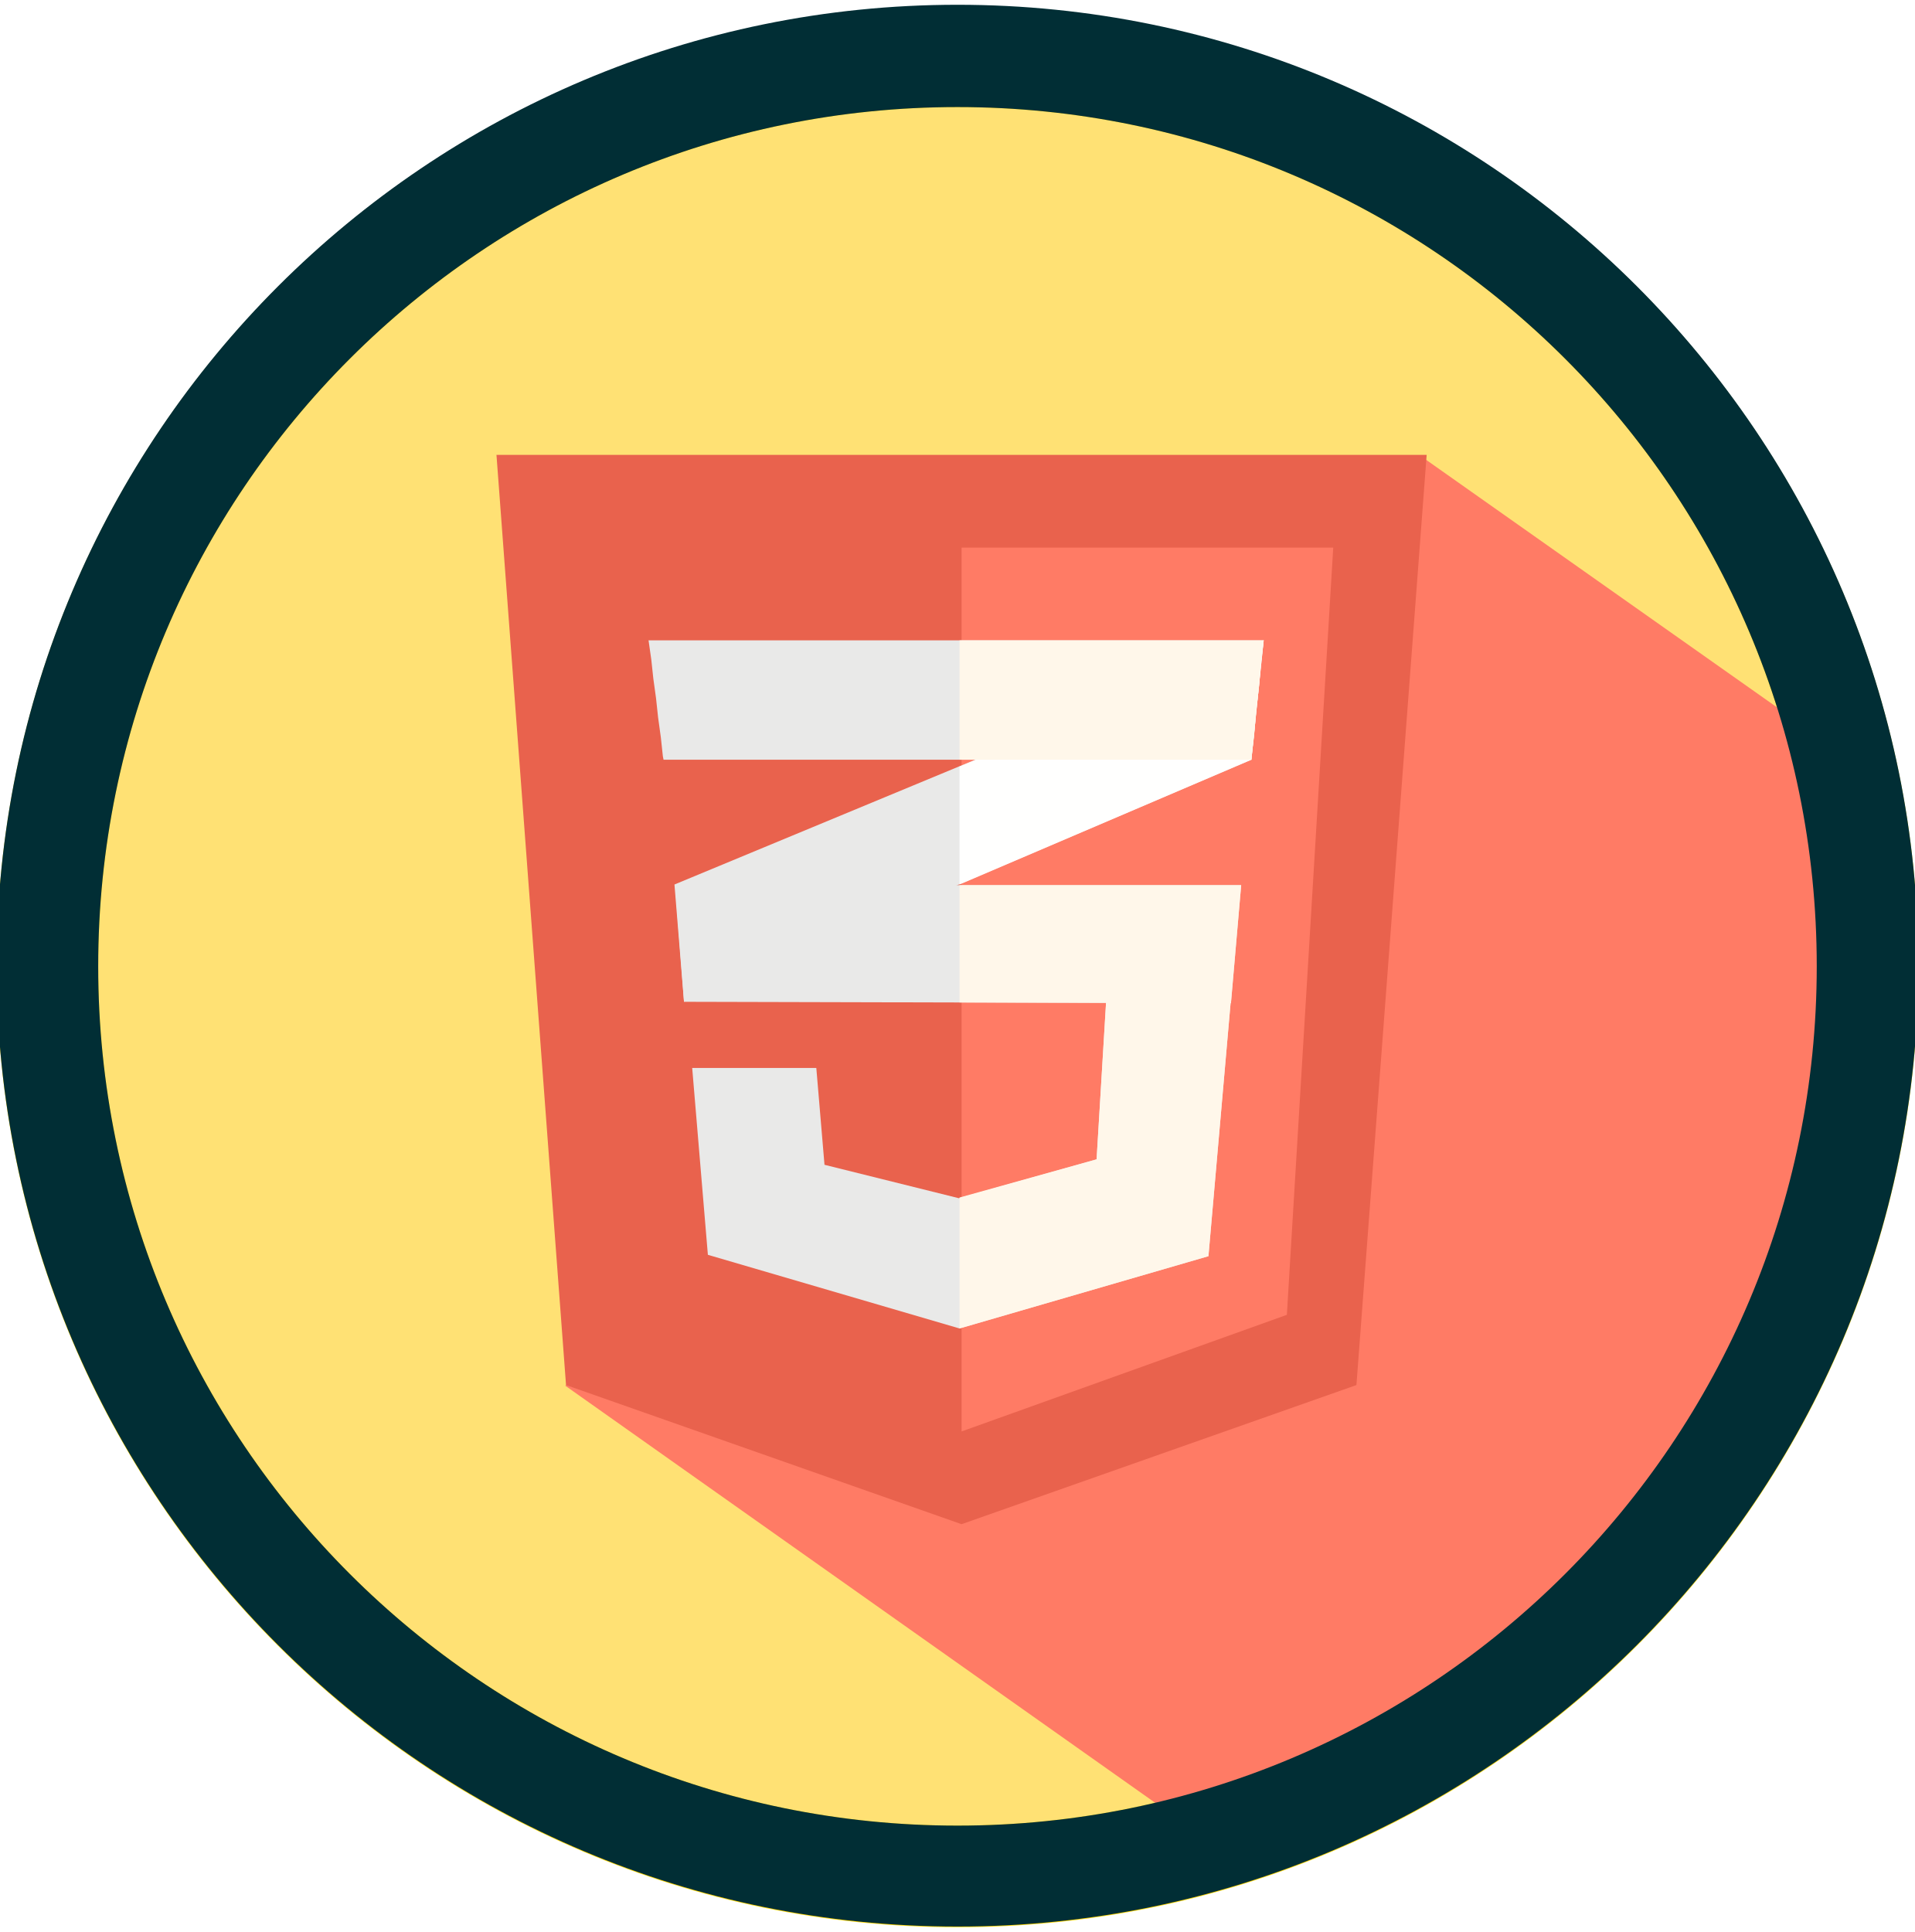
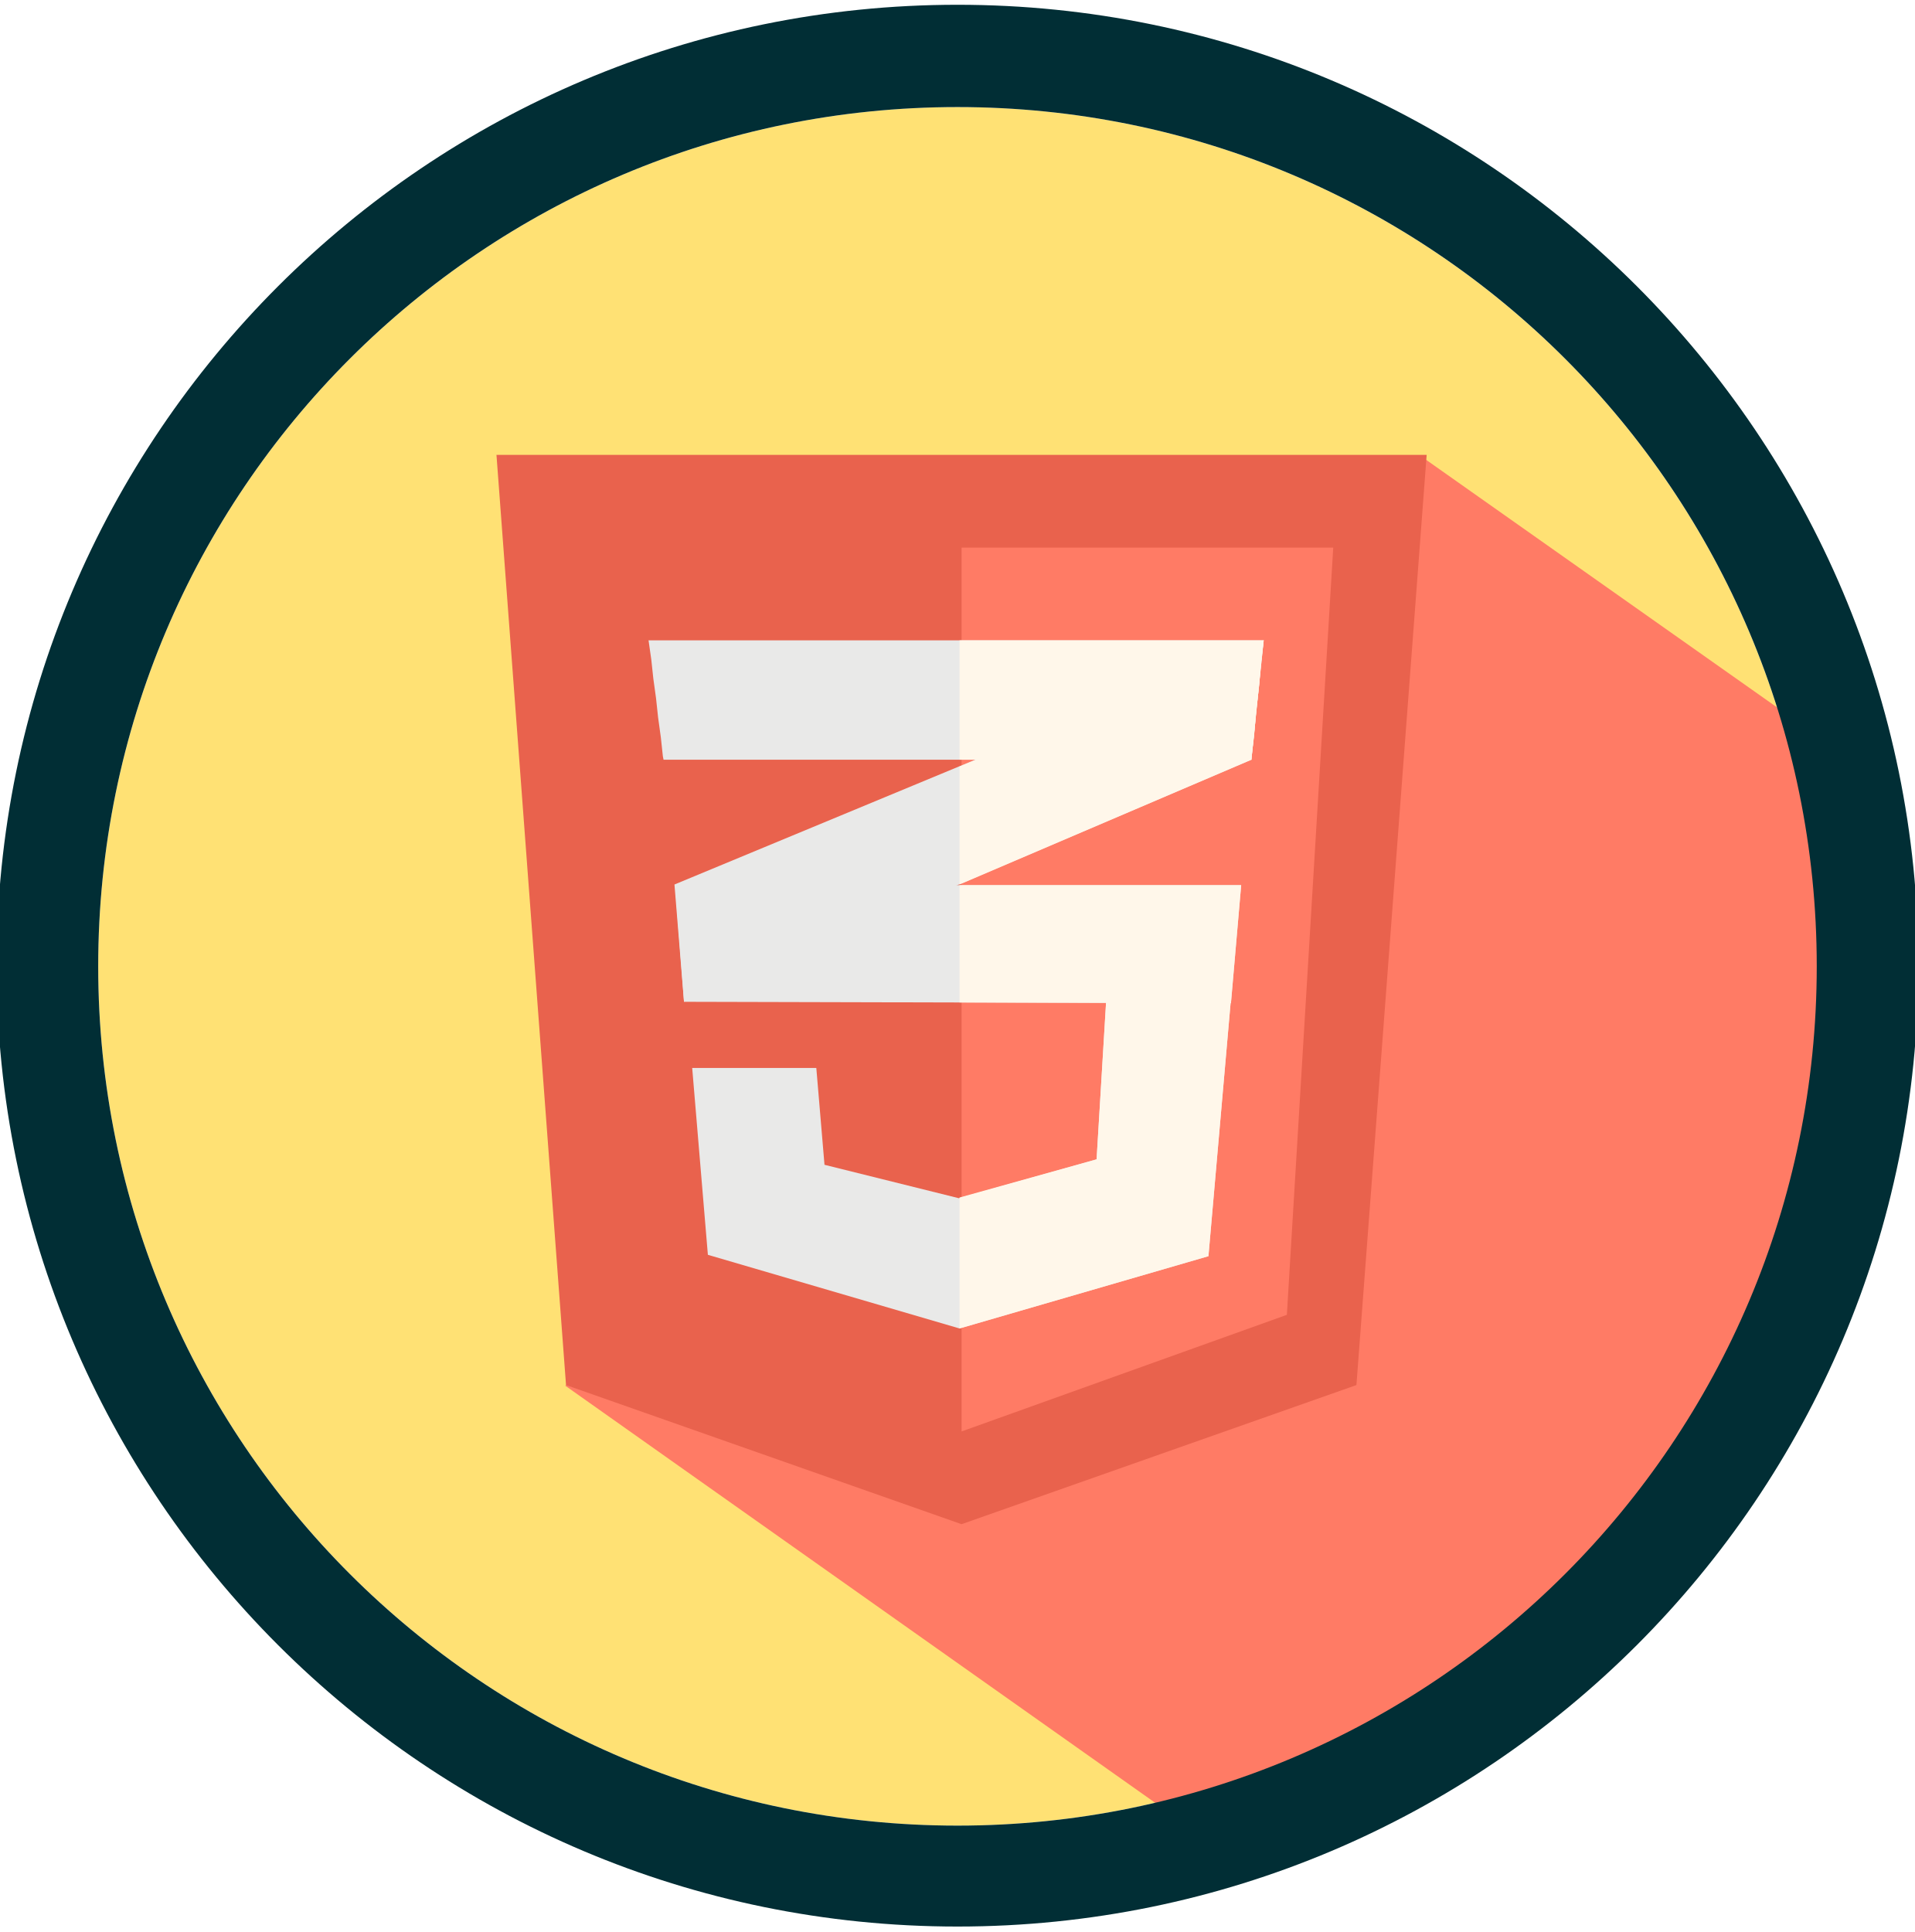
<svg xmlns="http://www.w3.org/2000/svg" version="1.1" id="Layer_1" x="0px" y="0px" viewBox="0 0 280.8 283.3" style="enable-background:new 0 0 280.8 283.3;" xml:space="preserve">
  <style type="text/css">
- 	.st0{fill:#FFD600;}
- 	.st1{fill:#FFE174;}
- 	.st2{fill:#FF7B65;}
- 	.st3{fill:#012E35;}
- 	.st4{fill:#E9624D;}
- 	.st5{fill:#E9E9E8;}
- 	.st6{fill:#FFFFFE;}
- 	.st7{fill:#FFF7EA;}
+ 	.st0{fill:#FFE174;}
+ 	.st1{fill:#FF7B65;}
+ 	.st2{fill:#012E35;}
+ 	.st3{fill:#E9624D;}
+ 	.st4{fill:#E9E9E8;}
+ 	.st5{fill:#FFF7EA;}
</style>
+   <circle class="st0" cx="140.4" cy="141.7" r="126" />
+   <path class="st1" d="M82.9,203.2l99,70c0,0,25.8-4.1,52.7-34.3c4.8-5.4,33-44.4,33.8-50c1.3-10,8.3-73.8,8.3-73.8l-67.9-47.9  L82.9,203.2z" />
+   <path class="st2" d="M140.4,0.7C62.6,0.7-0.5,63.8-0.5,141.6s63.1,140.9,140.9,140.9s140.9-63.1,140.9-140.9S218.2,0.7,140.4,0.7z   M140.4,267.7c-69.6,0-126-56.4-126-126s56.4-126,126-126s126,56.4,126,126S210,267.7,140.4,267.7z" />
  <g>
    <g>
-       <circle class="st0" cx="140.4" cy="141.7" r="140.9" />
-       <circle class="st1" cx="140.4" cy="141.7" r="126" />
+       <polygon class="st3" points="72.8,66.7 83,203.1 141,223.5 198.9,203.1 209.2,66.7   " />
+       <polygon class="st1" points="141,80.3 195.5,80.3 188.7,192.8 141,209.9   " />
    </g>
-     <path class="st2" d="M82.9,203.2l99,70c0,0,25.8-4.1,52.7-34.3c4.8-5.4,33-44.4,33.8-50c1.3-10,8.3-73.8,8.3-73.8l-67.9-47.9   L82.9,203.2z" />
-     <path class="st3" d="M140.4,0.7C62.6,0.7-0.5,63.8-0.5,141.6s63.1,140.9,140.9,140.9s140.9-63.1,140.9-140.9S218.2,0.7,140.4,0.7z    M140.4,267.7c-69.6,0-126-56.4-126-126s56.4-126,126-126s126,56.4,126,126S210,267.7,140.4,267.7z" />
-     <g>
-       <g>
-         <polygon class="st4" points="72.8,66.7 83,203.1 141,223.5 198.9,203.1 209.2,66.7    " />
-         <polygon class="st2" points="141,80.3 195.5,80.3 188.7,192.8 141,209.9    " />
-       </g>
-       <g id="Layer_x0020_1_3_">
-         <g id="_400352496_3_">
-           <g>
-             <polygon class="st5" points="140.6,112.4 98.9,129.7 100.3,146.9 140.6,129.7 183.5,111.4 185.3,93.9      " />
-             <polygon class="st5" points="140.6,93.9 140.9,93.9 141.3,93.9 141.6,93.9 142,93.9 142.3,93.9 142.7,93.9 143,93.9        143.4,93.9 143.7,93.9 144.1,93.9 144.4,93.9 144.8,93.9 145.1,93.9 145.5,93.9 145.8,93.9 146.2,93.9 146.5,93.9 146.9,93.9        147.2,93.9 147.6,93.9 147.9,93.9 148.3,93.9 148.7,93.9 149,93.9 149.4,93.9 149.7,93.9 150.1,93.9 150.4,93.9 150.8,93.9        151.1,93.9 151.5,93.9 151.8,93.9 152.2,93.9 152.5,93.9 152.9,93.9 153.2,93.9 153.6,93.9 153.9,93.9 154.3,93.9 154.6,93.9        155,93.9 155.3,93.9 155.7,93.9 156,93.9 156.4,93.9 156.7,93.9 157.1,93.9 157.5,93.9 157.8,93.9 158.2,93.9 158.5,93.9        158.9,93.9 159.2,93.9 159.6,93.9 159.9,93.9 160.3,93.9 160.6,93.9 161,93.9 161.3,93.9 161.7,93.9 162,93.9 162.4,93.9        162.7,93.9 163.1,93.9 163.4,93.9 163.8,93.9 164.1,93.9 164.5,93.9 164.8,93.9 165.2,93.9 165.5,93.9 165.9,93.9 166.3,93.9        166.6,93.9 167,93.9 167.3,93.9 167.7,93.9 168,93.9 168.4,93.9 168.7,93.9 169.1,93.9 169.4,93.9 169.8,93.9 170.1,93.9        170.5,93.9 170.8,93.9 171.2,93.9 171.5,93.9 171.9,93.9 172.2,93.9 172.6,93.9 172.9,93.9 173.3,93.9 173.6,93.9 174,93.9        174.4,93.9 174.7,93.9 175.1,93.9 175.4,93.9 175.8,93.9 176.1,93.9 176.5,93.9 176.8,93.9 177.2,93.9 177.5,93.9 177.9,93.9        178.2,93.9 178.6,93.9 178.9,93.9 179.3,93.9 179.6,93.9 180,93.9 180.3,93.9 180.7,93.9 181,93.9 181.4,93.9 181.7,93.9        182.1,93.9 182.4,93.9 182.8,93.9 183.2,93.9 183.5,93.9 183.9,93.9 184.2,93.9 184.6,93.9 184.9,93.9 185.3,93.9 184.9,97.3        184.6,100.8 184.2,104.3 183.9,107.8 183.5,111.2 183.5,111.4 183.5,111.4 183.2,111.4 182.8,111.4 182.4,111.4 182.1,111.4        181.7,111.4 181.4,111.4 181,111.4 180.7,111.4 180.3,111.4 180,111.4 179.6,111.4 179.3,111.4 178.9,111.4 178.6,111.4        178.2,111.4 177.9,111.4 177.5,111.4 177.2,111.4 176.8,111.4 176.5,111.4 176.1,111.4 175.8,111.4 175.4,111.4 175.1,111.4        174.7,111.4 174.4,111.4 174,111.4 173.6,111.4 173.3,111.4 172.9,111.4 172.6,111.4 172.2,111.4 171.9,111.4 171.5,111.4        171.2,111.4 170.8,111.4 170.5,111.4 170.1,111.4 169.8,111.4 169.4,111.4 169.1,111.4 168.7,111.4 168.4,111.4 168,111.4        167.7,111.4 167.3,111.4 167,111.4 166.6,111.4 166.3,111.4 165.9,111.4 165.5,111.4 165.2,111.4 164.8,111.4 164.5,111.4        164.1,111.4 163.8,111.4 163.4,111.4 163.1,111.4 162.7,111.4 162.4,111.4 162,111.4 161.7,111.4 161.3,111.4 161,111.4        160.6,111.4 160.3,111.4 159.9,111.4 159.6,111.4 159.2,111.4 158.9,111.4 158.5,111.4 158.2,111.4 157.8,111.4 157.5,111.4        157.1,111.4 156.7,111.4 156.4,111.4 156,111.4 155.7,111.4 155.3,111.4 155,111.4 154.6,111.4 154.3,111.4 153.9,111.4        153.6,111.4 153.2,111.4 152.9,111.4 152.5,111.4 152.2,111.4 151.8,111.4 151.5,111.4 151.1,111.4 150.8,111.4 150.4,111.4        150.1,111.4 149.7,111.4 149.4,111.4 149,111.4 148.7,111.4 148.3,111.4 147.9,111.4 147.6,111.4 147.2,111.4 146.9,111.4        146.5,111.4 146.2,111.4 145.8,111.4 145.5,111.4 145.1,111.4 144.8,111.4 144.4,111.4 144.1,111.4 143.7,111.4 143.4,111.4        143,111.4 143,111.4 142.7,111.4 142.3,111.4 142,111.4 141.6,111.4 141.3,111.4 140.9,111.4 140.6,111.4 140.6,111.4        140.6,111.4 140.2,111.4 139.8,111.4 139.5,111.4 139.1,111.4 138.8,111.4 138.4,111.4 138.1,111.4 137.7,111.4 137.4,111.4        137,111.4 136.7,111.4 136.3,111.4 136,111.4 135.6,111.4 135.3,111.4 134.9,111.4 134.6,111.4 134.2,111.4 133.9,111.4        133.5,111.4 133.2,111.4 132.8,111.4 132.5,111.4 132.1,111.4 131.7,111.4 131.4,111.4 131,111.4 130.7,111.4 130.3,111.4        130,111.4 129.6,111.4 129.3,111.4 128.9,111.4 128.6,111.4 128.2,111.4 127.9,111.4 127.5,111.4 127.2,111.4 126.8,111.4        126.5,111.4 126.1,111.4 125.8,111.4 125.4,111.4 125.1,111.4 124.7,111.4 124.4,111.4 124,111.4 123.7,111.4 123.3,111.4        122.9,111.4 122.6,111.4 122.2,111.4 121.9,111.4 121.5,111.4 121.2,111.4 120.8,111.4 120.5,111.4 120.1,111.4 119.8,111.4        119.4,111.4 119.1,111.4 118.7,111.4 118.4,111.4 118,111.4 117.7,111.4 117.3,111.4 117,111.4 116.6,111.4 116.3,111.4        115.9,111.4 115.6,111.4 115.2,111.4 114.8,111.4 114.5,111.4 114.1,111.4 113.8,111.4 113.4,111.4 113.1,111.4 112.7,111.4        112.4,111.4 112,111.4 111.7,111.4 111.3,111.4 111,111.4 110.6,111.4 110.3,111.4 109.9,111.4 109.6,111.4 109.2,111.4        108.9,111.4 108.5,111.4 108.2,111.4 107.8,111.4 107.5,111.4 107.1,111.4 106.8,111.4 106.4,111.4 106,111.4 105.7,111.4        105.3,111.4 105,111.4 104.6,111.4 104.3,111.4 103.9,111.4 103.6,111.4 103.2,111.4 102.9,111.4 102.5,111.4 102.2,111.4        101.8,111.4 101.5,111.4 101.1,111.4 100.8,111.4 100.4,111.4 100.1,111.4 99.7,111.4 99.4,111.4 99,111.4 98.7,111.4        98.3,111.4 97.9,111.4 97.6,111.4 97.3,111.4 97.2,110.9 96.9,108.1 96.5,105.2 96.2,102.4 95.8,99.5 95.5,96.7 95.1,93.9        95.5,93.9 95.8,93.9 96.2,93.9 96.5,93.9 96.9,93.9 97.2,93.9 97.6,93.9 97.9,93.9 98.3,93.9 98.7,93.9 99,93.9 99.4,93.9        99.7,93.9 100.1,93.9 100.4,93.9 100.8,93.9 101.1,93.9 101.5,93.9 101.8,93.9 102.2,93.9 102.5,93.9 102.9,93.9 103.2,93.9        103.6,93.9 103.9,93.9 104.3,93.9 104.6,93.9 105,93.9 105.3,93.9 105.7,93.9 106,93.9 106.4,93.9 106.8,93.9 107.1,93.9        107.5,93.9 107.8,93.9 108.2,93.9 108.5,93.9 108.9,93.9 109.2,93.9 109.6,93.9 109.9,93.9 110.3,93.9 110.6,93.9 111,93.9        111.3,93.9 111.7,93.9 112,93.9 112.4,93.9 112.7,93.9 113.1,93.9 113.4,93.9 113.8,93.9 114.1,93.9 114.5,93.9 114.8,93.9        115.2,93.9 115.6,93.9 115.9,93.9 116.3,93.9 116.6,93.9 117,93.9 117.3,93.9 117.7,93.9 118,93.9 118.4,93.9 118.7,93.9        119.1,93.9 119.4,93.9 119.8,93.9 120.1,93.9 120.5,93.9 120.8,93.9 121.2,93.9 121.5,93.9 121.9,93.9 122.2,93.9 122.6,93.9        122.9,93.9 123.3,93.9 123.7,93.9 124,93.9 124.4,93.9 124.7,93.9 125.1,93.9 125.4,93.9 125.8,93.9 126.1,93.9 126.5,93.9        126.8,93.9 127.2,93.9 127.5,93.9 127.9,93.9 128.2,93.9 128.6,93.9 128.9,93.9 129.3,93.9 129.6,93.9 130,93.9 130.3,93.9        130.7,93.9 131,93.9 131.4,93.9 131.7,93.9 132.1,93.9 132.5,93.9 132.8,93.9 133.2,93.9 133.5,93.9 133.9,93.9 134.2,93.9        134.6,93.9 134.9,93.9 135.3,93.9 135.6,93.9 136,93.9 136.3,93.9 136.7,93.9 137,93.9 137.4,93.9 137.7,93.9 138.1,93.9        138.4,93.9 138.8,93.9 139.1,93.9 139.5,93.9 139.8,93.9 140.2,93.9      " />
-             <polygon class="st5" points="99,129.8 182,129.8 180.5,147.1 100.3,146.9      " />
-             <polygon class="st5" points="101.5,156.6 119.7,156.6 120.9,170.8 140.6,175.7 160.8,170 162.2,146.8 180.5,146.5 177.2,184.2        140.7,194.8 103.8,184      " />
-           </g>
-           <g>
-             <polygon class="st6" points="140.7,129.7 183.5,111.4 185.3,93.9 140.7,112.4      " />
-             <polygon class="st7" points="140.7,93.9 140.9,93.9 141.3,93.9 141.6,93.9 142,93.9 142.3,93.9 142.7,93.9 143,93.9        143.4,93.9 143.7,93.9 144.1,93.9 144.4,93.9 144.8,93.9 145.1,93.9 145.5,93.9 145.8,93.9 146.2,93.9 146.5,93.9 146.9,93.9        147.2,93.9 147.6,93.9 147.9,93.9 148.3,93.9 148.7,93.9 149,93.9 149.4,93.9 149.7,93.9 150.1,93.9 150.4,93.9 150.8,93.9        151.1,93.9 151.5,93.9 151.8,93.9 152.2,93.9 152.5,93.9 152.9,93.9 153.2,93.9 153.6,93.9 153.9,93.9 154.3,93.9 154.6,93.9        155,93.9 155.3,93.9 155.7,93.9 156,93.9 156.4,93.9 156.7,93.9 157.1,93.9 157.5,93.9 157.8,93.9 158.2,93.9 158.5,93.9        158.9,93.9 159.2,93.9 159.6,93.9 159.9,93.9 160.3,93.9 160.6,93.9 161,93.9 161.3,93.9 161.7,93.9 162,93.9 162.4,93.9        162.7,93.9 163.1,93.9 163.4,93.9 163.8,93.9 164.1,93.9 164.5,93.9 164.8,93.9 165.2,93.9 165.5,93.9 165.9,93.9 166.3,93.9        166.6,93.9 167,93.9 167.3,93.9 167.7,93.9 168,93.9 168.4,93.9 168.7,93.9 169.1,93.9 169.4,93.9 169.8,93.9 170.1,93.9        170.5,93.9 170.8,93.9 171.2,93.9 171.5,93.9 171.9,93.9 172.2,93.9 172.6,93.9 172.9,93.9 173.3,93.9 173.6,93.9 174,93.9        174.4,93.9 174.7,93.9 175.1,93.9 175.4,93.9 175.8,93.9 176.1,93.9 176.5,93.9 176.8,93.9 177.2,93.9 177.5,93.9 177.9,93.9        178.2,93.9 178.6,93.9 178.9,93.9 179.3,93.9 179.6,93.9 180,93.9 180.3,93.9 180.7,93.9 181,93.9 181.4,93.9 181.7,93.9        182.1,93.9 182.4,93.9 182.8,93.9 183.2,93.9 183.5,93.9 183.9,93.9 184.2,93.9 184.6,93.9 184.9,93.9 185.3,93.9 184.9,97.3        184.6,100.8 184.2,104.3 183.9,107.8 183.5,111.2 183.5,111.4 183.5,111.4 183.2,111.4 182.8,111.4 182.4,111.4 182.1,111.4        181.7,111.4 181.4,111.4 181,111.4 180.7,111.4 180.3,111.4 180,111.4 179.6,111.4 179.3,111.4 178.9,111.4 178.6,111.4        178.2,111.4 177.9,111.4 177.5,111.4 177.2,111.4 176.8,111.4 176.5,111.4 176.1,111.4 175.8,111.4 175.4,111.4 175.1,111.4        174.7,111.4 174.4,111.4 174,111.4 173.6,111.4 173.3,111.4 172.9,111.4 172.6,111.4 172.2,111.4 171.9,111.4 171.5,111.4        171.2,111.4 170.8,111.4 170.5,111.4 170.1,111.4 169.8,111.4 169.4,111.4 169.1,111.4 168.7,111.4 168.4,111.4 168,111.4        167.7,111.4 167.3,111.4 167,111.4 166.6,111.4 166.3,111.4 165.9,111.4 165.5,111.4 165.2,111.4 164.8,111.4 164.5,111.4        164.1,111.4 163.8,111.4 163.4,111.4 163.1,111.4 162.7,111.4 162.4,111.4 162,111.4 161.7,111.4 161.3,111.4 161,111.4        160.6,111.4 160.3,111.4 159.9,111.4 159.6,111.4 159.2,111.4 158.9,111.4 158.5,111.4 158.2,111.4 157.8,111.4 157.5,111.4        157.1,111.4 156.7,111.4 156.4,111.4 156,111.4 155.7,111.4 155.3,111.4 155,111.4 154.6,111.4 154.3,111.4 153.9,111.4        153.6,111.4 153.2,111.4 152.9,111.4 152.5,111.4 152.2,111.4 151.8,111.4 151.5,111.4 151.1,111.4 150.8,111.4 150.4,111.4        150.1,111.4 149.7,111.4 149.4,111.4 149,111.4 148.7,111.4 148.3,111.4 147.9,111.4 147.6,111.4 147.2,111.4 146.9,111.4        146.5,111.4 146.2,111.4 145.8,111.4 145.5,111.4 145.1,111.4 144.8,111.4 144.4,111.4 144.1,111.4 143.7,111.4 143.4,111.4        143,111.4 143,111.4 142.7,111.4 142.3,111.4 142,111.4 141.6,111.4 141.3,111.4 140.9,111.4 140.7,111.4      " />
-             <polygon class="st7" points="140.7,129.8 182,129.8 180.5,147.1 140.7,147      " />
-             <polygon class="st7" points="140.7,175.6 160.8,170 162.2,146.8 180.5,146.5 177.2,184.2 140.7,194.8 140.7,194.8      " />
-           </g>
+     <g id="Layer_x0020_1_3_">
+       <g id="_400352496_3_">
+         <g>
+           <polygon class="st4" points="140.6,112.4 98.9,129.7 100.3,146.9 140.6,129.7 183.5,111.4 185.3,93.9     " />
+           <polygon class="st4" points="140.6,93.9 140.9,93.9 141.3,93.9 141.6,93.9 142,93.9 142.3,93.9 142.7,93.9 143,93.9 143.4,93.9       143.7,93.9 144.1,93.9 144.4,93.9 144.8,93.9 145.1,93.9 145.5,93.9 145.8,93.9 146.2,93.9 146.5,93.9 146.9,93.9 147.2,93.9       147.6,93.9 147.9,93.9 148.3,93.9 148.7,93.9 149,93.9 149.4,93.9 149.7,93.9 150.1,93.9 150.4,93.9 150.8,93.9 151.1,93.9       151.5,93.9 151.8,93.9 152.2,93.9 152.5,93.9 152.9,93.9 153.2,93.9 153.6,93.9 153.9,93.9 154.3,93.9 154.6,93.9 155,93.9       155.3,93.9 155.7,93.9 156,93.9 156.4,93.9 156.7,93.9 157.1,93.9 157.5,93.9 157.8,93.9 158.2,93.9 158.5,93.9 158.9,93.9       159.2,93.9 159.6,93.9 159.9,93.9 160.3,93.9 160.6,93.9 161,93.9 161.3,93.9 161.7,93.9 162,93.9 162.4,93.9 162.7,93.9       163.1,93.9 163.4,93.9 163.8,93.9 164.1,93.9 164.5,93.9 164.8,93.9 165.2,93.9 165.5,93.9 165.9,93.9 166.3,93.9 166.6,93.9       167,93.9 167.3,93.9 167.7,93.9 168,93.9 168.4,93.9 168.7,93.9 169.1,93.9 169.4,93.9 169.8,93.9 170.1,93.9 170.5,93.9       170.8,93.9 171.2,93.9 171.5,93.9 171.9,93.9 172.2,93.9 172.6,93.9 172.9,93.9 173.3,93.9 173.6,93.9 174,93.9 174.4,93.9       174.7,93.9 175.1,93.9 175.4,93.9 175.8,93.9 176.1,93.9 176.5,93.9 176.8,93.9 177.2,93.9 177.5,93.9 177.9,93.9 178.2,93.9       178.6,93.9 178.9,93.9 179.3,93.9 179.6,93.9 180,93.9 180.3,93.9 180.7,93.9 181,93.9 181.4,93.9 181.7,93.9 182.1,93.9       182.4,93.9 182.8,93.9 183.2,93.9 183.5,93.9 183.9,93.9 184.2,93.9 184.6,93.9 184.9,93.9 185.3,93.9 184.9,97.3 184.6,100.8       184.2,104.3 183.9,107.8 183.5,111.2 183.5,111.4 183.5,111.4 183.2,111.4 182.8,111.4 182.4,111.4 182.1,111.4 181.7,111.4       181.4,111.4 181,111.4 180.7,111.4 180.3,111.4 180,111.4 179.6,111.4 179.3,111.4 178.9,111.4 178.6,111.4 178.2,111.4       177.9,111.4 177.5,111.4 177.2,111.4 176.8,111.4 176.5,111.4 176.1,111.4 175.8,111.4 175.4,111.4 175.1,111.4 174.7,111.4       174.4,111.4 174,111.4 173.6,111.4 173.3,111.4 172.9,111.4 172.6,111.4 172.2,111.4 171.9,111.4 171.5,111.4 171.2,111.4       170.8,111.4 170.5,111.4 170.1,111.4 169.8,111.4 169.4,111.4 169.1,111.4 168.7,111.4 168.4,111.4 168,111.4 167.7,111.4       167.3,111.4 167,111.4 166.6,111.4 166.3,111.4 165.9,111.4 165.5,111.4 165.2,111.4 164.8,111.4 164.5,111.4 164.1,111.4       163.8,111.4 163.4,111.4 163.1,111.4 162.7,111.4 162.4,111.4 162,111.4 161.7,111.4 161.3,111.4 161,111.4 160.6,111.4       160.3,111.4 159.9,111.4 159.6,111.4 159.2,111.4 158.9,111.4 158.5,111.4 158.2,111.4 157.8,111.4 157.5,111.4 157.1,111.4       156.7,111.4 156.4,111.4 156,111.4 155.7,111.4 155.3,111.4 155,111.4 154.6,111.4 154.3,111.4 153.9,111.4 153.6,111.4       153.2,111.4 152.9,111.4 152.5,111.4 152.2,111.4 151.8,111.4 151.5,111.4 151.1,111.4 150.8,111.4 150.4,111.4 150.1,111.4       149.7,111.4 149.4,111.4 149,111.4 148.7,111.4 148.3,111.4 147.9,111.4 147.6,111.4 147.2,111.4 146.9,111.4 146.5,111.4       146.2,111.4 145.8,111.4 145.5,111.4 145.1,111.4 144.8,111.4 144.4,111.4 144.1,111.4 143.7,111.4 143.4,111.4 143,111.4       143,111.4 142.7,111.4 142.3,111.4 142,111.4 141.6,111.4 141.3,111.4 140.9,111.4 140.6,111.4 140.6,111.4 140.6,111.4       140.2,111.4 139.8,111.4 139.5,111.4 139.1,111.4 138.8,111.4 138.4,111.4 138.1,111.4 137.7,111.4 137.4,111.4 137,111.4       136.7,111.4 136.3,111.4 136,111.4 135.6,111.4 135.3,111.4 134.9,111.4 134.6,111.4 134.2,111.4 133.9,111.4 133.5,111.4       133.2,111.4 132.8,111.4 132.5,111.4 132.1,111.4 131.7,111.4 131.4,111.4 131,111.4 130.7,111.4 130.3,111.4 130,111.4       129.6,111.4 129.3,111.4 128.9,111.4 128.6,111.4 128.2,111.4 127.9,111.4 127.5,111.4 127.2,111.4 126.8,111.4 126.5,111.4       126.1,111.4 125.8,111.4 125.4,111.4 125.1,111.4 124.7,111.4 124.4,111.4 124,111.4 123.7,111.4 123.3,111.4 122.9,111.4       122.6,111.4 122.2,111.4 121.9,111.4 121.5,111.4 121.2,111.4 120.8,111.4 120.5,111.4 120.1,111.4 119.8,111.4 119.4,111.4       119.1,111.4 118.7,111.4 118.4,111.4 118,111.4 117.7,111.4 117.3,111.4 117,111.4 116.6,111.4 116.3,111.4 115.9,111.4       115.6,111.4 115.2,111.4 114.8,111.4 114.5,111.4 114.1,111.4 113.8,111.4 113.4,111.4 113.1,111.4 112.7,111.4 112.4,111.4       112,111.4 111.7,111.4 111.3,111.4 111,111.4 110.6,111.4 110.3,111.4 109.9,111.4 109.6,111.4 109.2,111.4 108.9,111.4       108.5,111.4 108.2,111.4 107.8,111.4 107.5,111.4 107.1,111.4 106.8,111.4 106.4,111.4 106,111.4 105.7,111.4 105.3,111.4       105,111.4 104.6,111.4 104.3,111.4 103.9,111.4 103.6,111.4 103.2,111.4 102.9,111.4 102.5,111.4 102.2,111.4 101.8,111.4       101.5,111.4 101.1,111.4 100.8,111.4 100.4,111.4 100.1,111.4 99.7,111.4 99.4,111.4 99,111.4 98.7,111.4 98.3,111.4       97.9,111.4 97.6,111.4 97.3,111.4 97.2,110.9 96.9,108.1 96.5,105.2 96.2,102.4 95.8,99.5 95.5,96.7 95.1,93.9 95.5,93.9       95.8,93.9 96.2,93.9 96.5,93.9 96.9,93.9 97.2,93.9 97.6,93.9 97.9,93.9 98.3,93.9 98.7,93.9 99,93.9 99.4,93.9 99.7,93.9       100.1,93.9 100.4,93.9 100.8,93.9 101.1,93.9 101.5,93.9 101.8,93.9 102.2,93.9 102.5,93.9 102.9,93.9 103.2,93.9 103.6,93.9       103.9,93.9 104.3,93.9 104.6,93.9 105,93.9 105.3,93.9 105.7,93.9 106,93.9 106.4,93.9 106.8,93.9 107.1,93.9 107.5,93.9       107.8,93.9 108.2,93.9 108.5,93.9 108.9,93.9 109.2,93.9 109.6,93.9 109.9,93.9 110.3,93.9 110.6,93.9 111,93.9 111.3,93.9       111.7,93.9 112,93.9 112.4,93.9 112.7,93.9 113.1,93.9 113.4,93.9 113.8,93.9 114.1,93.9 114.5,93.9 114.8,93.9 115.2,93.9       115.6,93.9 115.9,93.9 116.3,93.9 116.6,93.9 117,93.9 117.3,93.9 117.7,93.9 118,93.9 118.4,93.9 118.7,93.9 119.1,93.9       119.4,93.9 119.8,93.9 120.1,93.9 120.5,93.9 120.8,93.9 121.2,93.9 121.5,93.9 121.9,93.9 122.2,93.9 122.6,93.9 122.9,93.9       123.3,93.9 123.7,93.9 124,93.9 124.4,93.9 124.7,93.9 125.1,93.9 125.4,93.9 125.8,93.9 126.1,93.9 126.5,93.9 126.8,93.9       127.2,93.9 127.5,93.9 127.9,93.9 128.2,93.9 128.6,93.9 128.9,93.9 129.3,93.9 129.6,93.9 130,93.9 130.3,93.9 130.7,93.9       131,93.9 131.4,93.9 131.7,93.9 132.1,93.9 132.5,93.9 132.8,93.9 133.2,93.9 133.5,93.9 133.9,93.9 134.2,93.9 134.6,93.9       134.9,93.9 135.3,93.9 135.6,93.9 136,93.9 136.3,93.9 136.7,93.9 137,93.9 137.4,93.9 137.7,93.9 138.1,93.9 138.4,93.9       138.8,93.9 139.1,93.9 139.5,93.9 139.8,93.9 140.2,93.9     " />
+           <polygon class="st4" points="99,129.8 182,129.8 180.5,147.1 100.3,146.9     " />
+           <polygon class="st4" points="101.5,156.6 119.7,156.6 120.9,170.8 140.6,175.7 160.8,170 162.2,146.8 180.5,146.5 177.2,184.2       140.7,194.8 103.8,184     " />
+         </g>
+         <g>
+           <polygon class="st5" points="140.7,93.9 140.9,93.9 141.3,93.9 141.6,93.9 142,93.9 142.3,93.9 142.7,93.9 143,93.9 143.4,93.9       143.7,93.9 144.1,93.9 144.4,93.9 144.8,93.9 145.1,93.9 145.5,93.9 145.8,93.9 146.2,93.9 146.5,93.9 146.9,93.9 147.2,93.9       147.6,93.9 147.9,93.9 148.3,93.9 148.7,93.9 149,93.9 149.4,93.9 149.7,93.9 150.1,93.9 150.4,93.9 150.8,93.9 151.1,93.9       151.5,93.9 151.8,93.9 152.2,93.9 152.5,93.9 152.9,93.9 153.2,93.9 153.6,93.9 153.9,93.9 154.3,93.9 154.6,93.9 155,93.9       155.3,93.9 155.7,93.9 156,93.9 156.4,93.9 156.7,93.9 157.1,93.9 157.5,93.9 157.8,93.9 158.2,93.9 158.5,93.9 158.9,93.9       159.2,93.9 159.6,93.9 159.9,93.9 160.3,93.9 160.6,93.9 161,93.9 161.3,93.9 161.7,93.9 162,93.9 162.4,93.9 162.7,93.9       163.1,93.9 163.4,93.9 163.8,93.9 164.1,93.9 164.5,93.9 164.8,93.9 165.2,93.9 165.5,93.9 165.9,93.9 166.3,93.9 166.6,93.9       167,93.9 167.3,93.9 167.7,93.9 168,93.9 168.4,93.9 168.7,93.9 169.1,93.9 169.4,93.9 169.8,93.9 170.1,93.9 170.5,93.9       170.8,93.9 171.2,93.9 171.5,93.9 171.9,93.9 172.2,93.9 172.6,93.9 172.9,93.9 173.3,93.9 173.6,93.9 174,93.9 174.4,93.9       174.7,93.9 175.1,93.9 175.4,93.9 175.8,93.9 176.1,93.9 176.5,93.9 176.8,93.9 177.2,93.9 177.5,93.9 177.9,93.9 178.2,93.9       178.6,93.9 178.9,93.9 179.3,93.9 179.6,93.9 180,93.9 180.3,93.9 180.7,93.9 181,93.9 181.4,93.9 181.7,93.9 182.1,93.9       182.4,93.9 182.8,93.9 183.2,93.9 183.5,93.9 183.9,93.9 184.2,93.9 184.6,93.9 184.9,93.9 185.3,93.9 184.9,97.3 184.6,100.8       184.2,104.3 183.9,107.8 183.5,111.2 183.5,111.4 183.5,111.4 183.2,111.4 182.8,111.4 182.4,111.4 182.1,111.4 181.7,111.4       181.4,111.4 181,111.4 180.7,111.4 180.3,111.4 180,111.4 179.6,111.4 179.3,111.4 178.9,111.4 178.6,111.4 178.2,111.4       177.9,111.4 177.5,111.4 177.2,111.4 176.8,111.4 176.5,111.4 176.1,111.4 175.8,111.4 175.4,111.4 175.1,111.4 174.7,111.4       174.4,111.4 174,111.4 173.6,111.4 173.3,111.4 172.9,111.4 172.6,111.4 172.2,111.4 171.9,111.4 171.5,111.4 171.2,111.4       170.8,111.4 170.5,111.4 170.1,111.4 169.8,111.4 169.4,111.4 169.1,111.4 168.7,111.4 168.4,111.4 168,111.4 167.7,111.4       167.3,111.4 167,111.4 166.6,111.4 166.3,111.4 165.9,111.4 165.5,111.4 165.2,111.4 164.8,111.4 164.5,111.4 164.1,111.4       163.8,111.4 163.4,111.4 163.1,111.4 162.7,111.4 162.4,111.4 162,111.4 161.7,111.4 161.3,111.4 161,111.4 160.6,111.4       160.3,111.4 159.9,111.4 159.6,111.4 159.2,111.4 158.9,111.4 158.5,111.4 158.2,111.4 157.8,111.4 157.5,111.4 157.1,111.4       156.7,111.4 156.4,111.4 156,111.4 155.7,111.4 155.3,111.4 155,111.4 154.6,111.4 154.3,111.4 153.9,111.4 153.6,111.4       153.2,111.4 152.9,111.4 152.5,111.4 152.2,111.4 151.8,111.4 151.5,111.4 151.1,111.4 150.8,111.4 150.4,111.4 150.1,111.4       149.7,111.4 149.4,111.4 149,111.4 148.7,111.4 148.3,111.4 147.9,111.4 147.6,111.4 147.2,111.4 146.9,111.4 146.5,111.4       146.2,111.4 145.8,111.4 145.5,111.4 145.1,111.4 144.8,111.4 144.4,111.4 144.1,111.4 143.7,111.4 143.4,111.4 143,111.4       143,111.4 142.7,111.4 142.3,111.4 142,111.4 141.6,111.4 141.3,111.4 140.9,111.4 140.7,111.4     " />
+           <polygon class="st5" points="140.7,129.8 182,129.8 180.5,147.1 140.7,147     " />
+           <polygon class="st5" points="140.7,175.6 160.8,170 162.2,146.8 180.5,146.5 177.2,184.2 140.7,194.8 140.7,194.8     " />
+           <polygon class="st5" points="140.7,129.7 183.5,111.4 185.3,93.9 140.7,112.4     " />
        </g>
      </g>
    </g>
  </g>
</svg>
